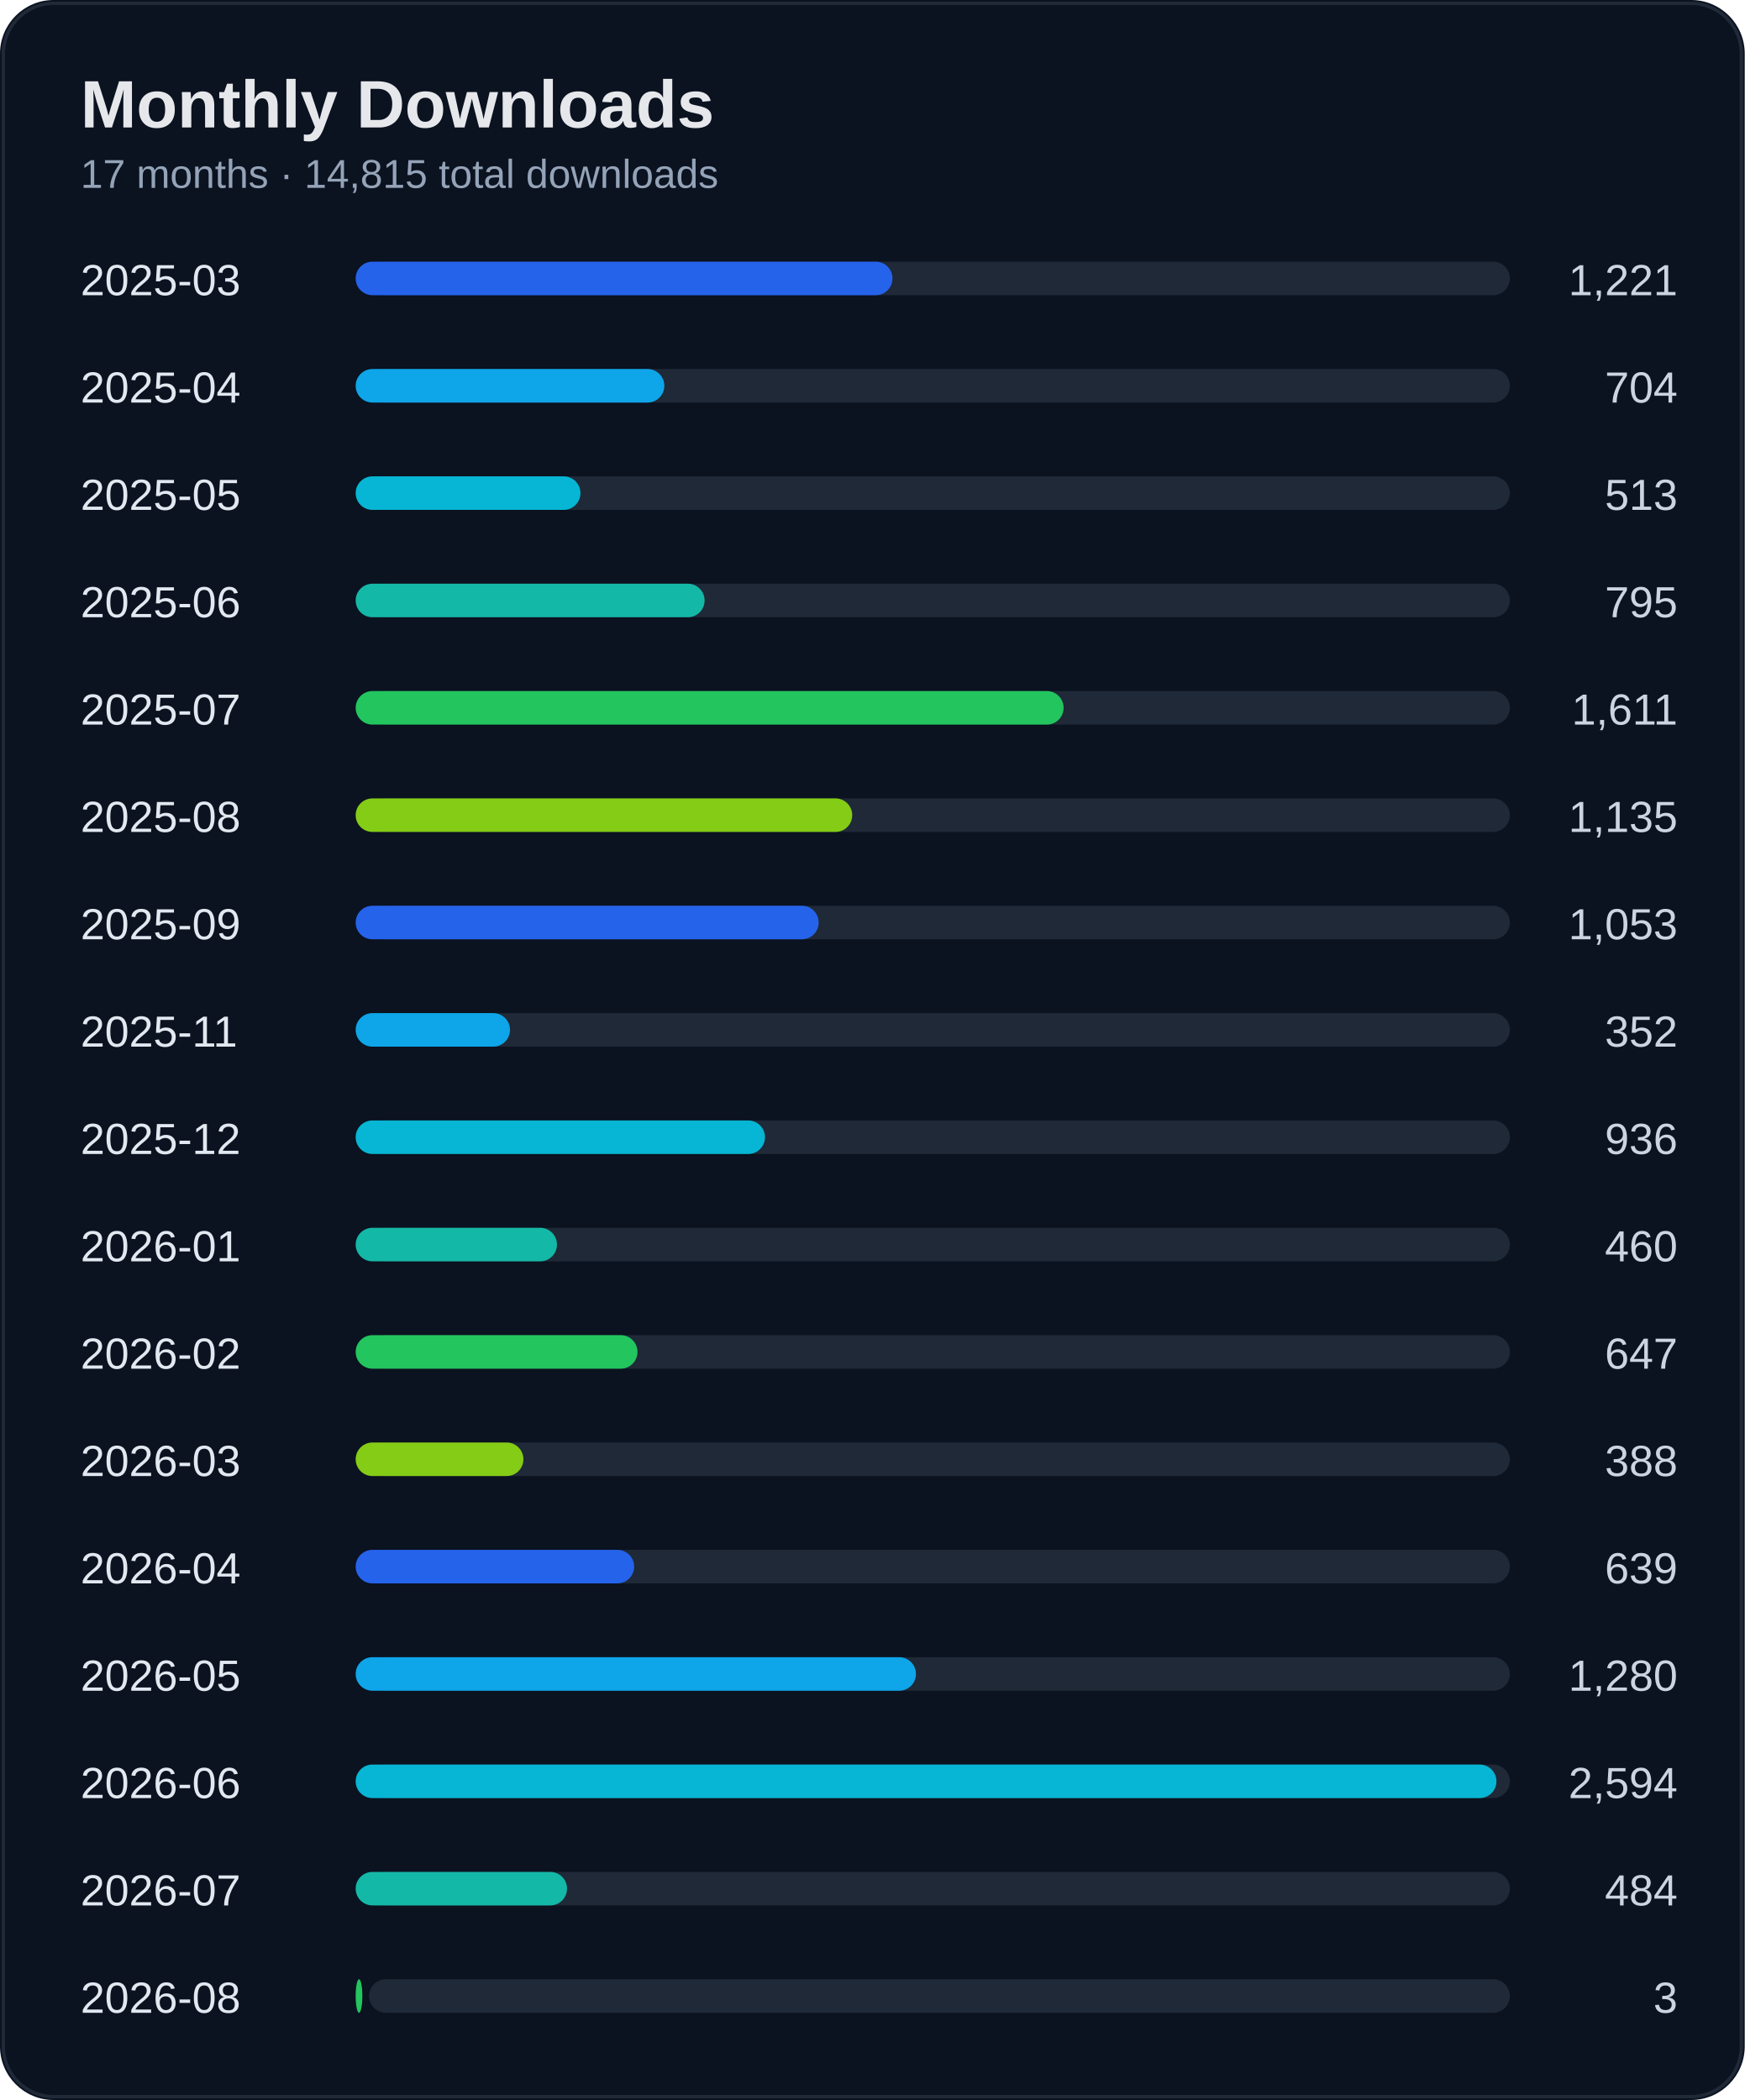
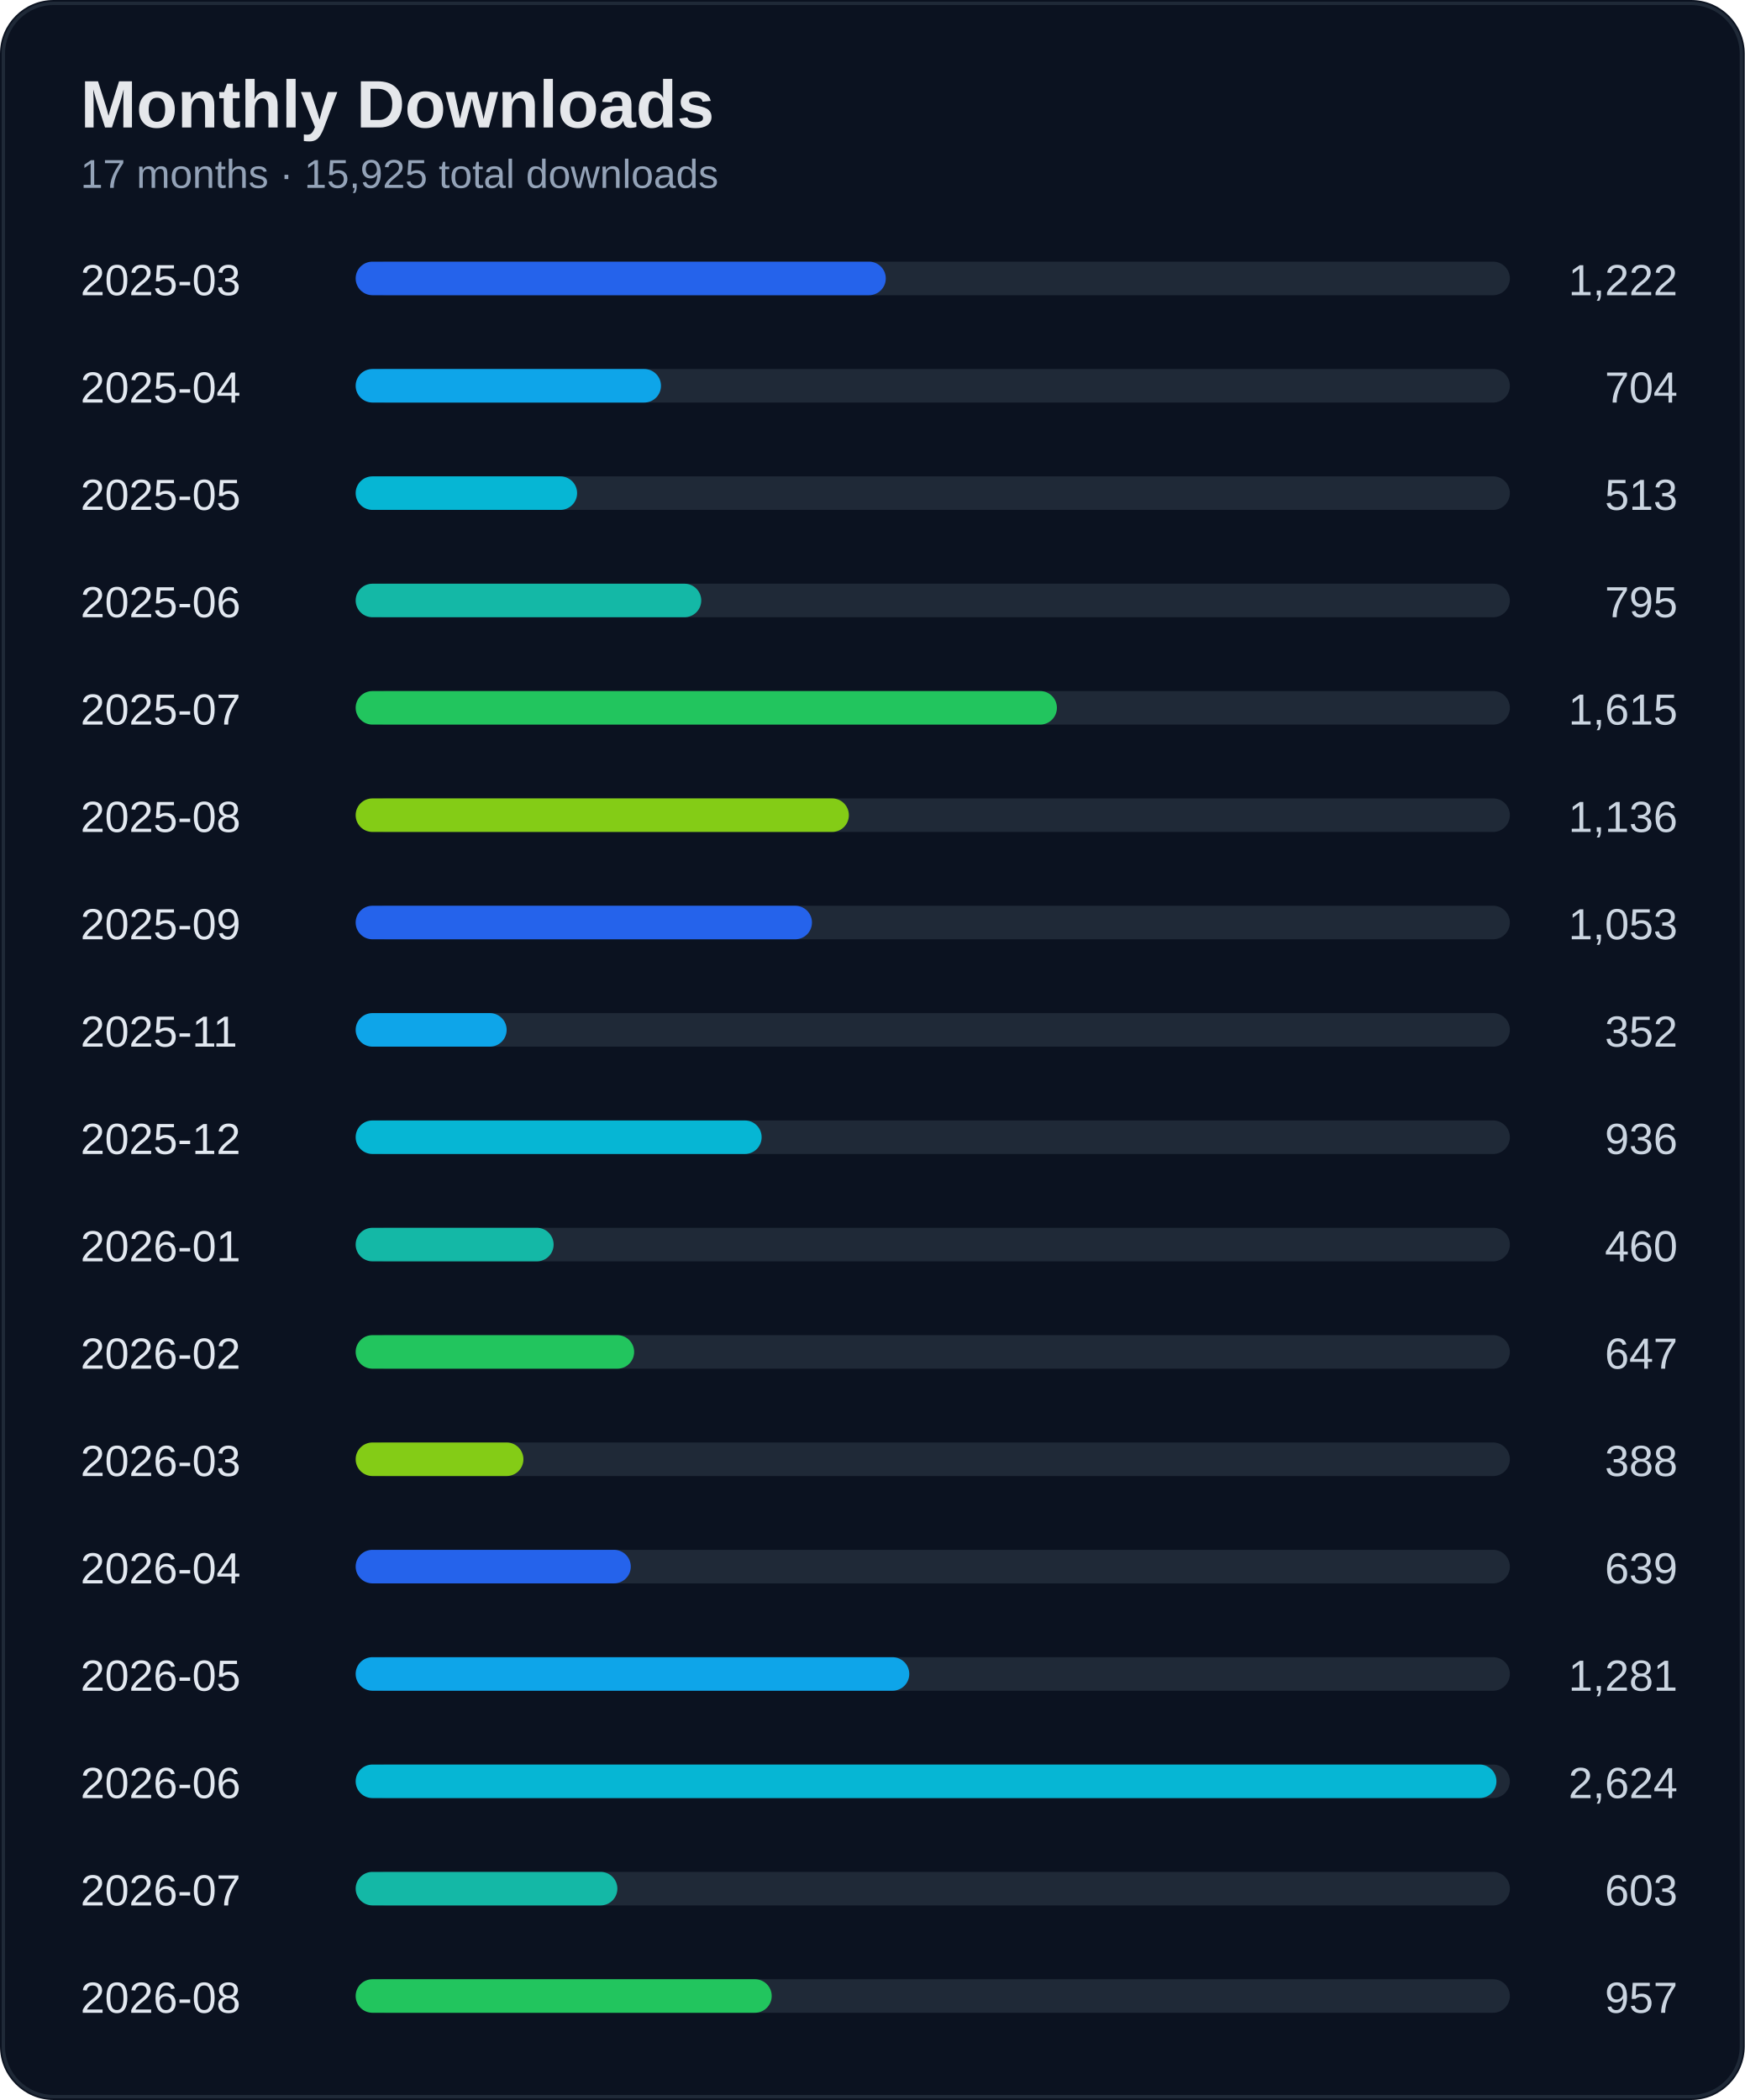
<svg xmlns="http://www.w3.org/2000/svg" width="520" height="626" viewBox="0 0 520 626">
  <rect width="100%" height="100%" rx="16" fill="#0b1220" />
  <rect x="1" y="1" width="518" height="624" rx="15" fill="none" stroke="#1f2937" />
  <text x="24" y="38" fill="#e5e7eb" font-size="20" font-weight="700" font-family="Segoe UI, Arial">Monthly Downloads</text>
-   <text x="24" y="56" fill="#94a3b8" font-size="12" font-family="Segoe UI, Arial">17 months · 14,815 total downloads</text>
+   <text x="24" y="56" fill="#94a3b8" font-size="12" font-family="Segoe UI, Arial">17 months · 15,925 total downloads</text>
  <text x="24" y="88" fill="#e2e8f0" font-size="13" font-family="Segoe UI, Arial">2025-03</text>
-   <text x="500" y="88" fill="#cbd5e1" font-size="13" text-anchor="end" font-family="Segoe UI, Arial">1,221</text>
+   <text x="500" y="88" fill="#cbd5e1" font-size="13" text-anchor="end" font-family="Segoe UI, Arial">1,222</text>
  <rect x="110" y="78" width="340" height="10" rx="5" fill="#1f2937" />
-   <rect x="106" y="78" width="160" height="10" rx="5" fill="#2563eb" />
+   <rect x="106" y="78" width="158" height="10" rx="5" fill="#2563eb" />
  <text x="24" y="120" fill="#e2e8f0" font-size="13" font-family="Segoe UI, Arial">2025-04</text>
  <text x="500" y="120" fill="#cbd5e1" font-size="13" text-anchor="end" font-family="Segoe UI, Arial">704</text>
  <rect x="110" y="110" width="340" height="10" rx="5" fill="#1f2937" />
-   <rect x="106" y="110" width="92" height="10" rx="5" fill="#0ea5e9" />
+   <rect x="106" y="110" width="91" height="10" rx="5" fill="#0ea5e9" />
  <text x="24" y="152" fill="#e2e8f0" font-size="13" font-family="Segoe UI, Arial">2025-05</text>
  <text x="500" y="152" fill="#cbd5e1" font-size="13" text-anchor="end" font-family="Segoe UI, Arial">513</text>
  <rect x="110" y="142" width="340" height="10" rx="5" fill="#1f2937" />
-   <rect x="106" y="142" width="67" height="10" rx="5" fill="#06b6d4" />
+   <rect x="106" y="142" width="66" height="10" rx="5" fill="#06b6d4" />
  <text x="24" y="184" fill="#e2e8f0" font-size="13" font-family="Segoe UI, Arial">2025-06</text>
  <text x="500" y="184" fill="#cbd5e1" font-size="13" text-anchor="end" font-family="Segoe UI, Arial">795</text>
  <rect x="110" y="174" width="340" height="10" rx="5" fill="#1f2937" />
-   <rect x="106" y="174" width="104" height="10" rx="5" fill="#14b8a6" />
+   <rect x="106" y="174" width="103" height="10" rx="5" fill="#14b8a6" />
  <text x="24" y="216" fill="#e2e8f0" font-size="13" font-family="Segoe UI, Arial">2025-07</text>
-   <text x="500" y="216" fill="#cbd5e1" font-size="13" text-anchor="end" font-family="Segoe UI, Arial">1,611</text>
+   <text x="500" y="216" fill="#cbd5e1" font-size="13" text-anchor="end" font-family="Segoe UI, Arial">1,615</text>
  <rect x="110" y="206" width="340" height="10" rx="5" fill="#1f2937" />
-   <rect x="106" y="206" width="211" height="10" rx="5" fill="#22c55e" />
+   <rect x="106" y="206" width="209" height="10" rx="5" fill="#22c55e" />
  <text x="24" y="248" fill="#e2e8f0" font-size="13" font-family="Segoe UI, Arial">2025-08</text>
-   <text x="500" y="248" fill="#cbd5e1" font-size="13" text-anchor="end" font-family="Segoe UI, Arial">1,135</text>
+   <text x="500" y="248" fill="#cbd5e1" font-size="13" text-anchor="end" font-family="Segoe UI, Arial">1,136</text>
  <rect x="110" y="238" width="340" height="10" rx="5" fill="#1f2937" />
-   <rect x="106" y="238" width="148" height="10" rx="5" fill="#84cc16" />
+   <rect x="106" y="238" width="147" height="10" rx="5" fill="#84cc16" />
  <text x="24" y="280" fill="#e2e8f0" font-size="13" font-family="Segoe UI, Arial">2025-09</text>
  <text x="500" y="280" fill="#cbd5e1" font-size="13" text-anchor="end" font-family="Segoe UI, Arial">1,053</text>
  <rect x="110" y="270" width="340" height="10" rx="5" fill="#1f2937" />
-   <rect x="106" y="270" width="138" height="10" rx="5" fill="#2563eb" />
+   <rect x="106" y="270" width="136" height="10" rx="5" fill="#2563eb" />
  <text x="24" y="312" fill="#e2e8f0" font-size="13" font-family="Segoe UI, Arial">2025-11</text>
  <text x="500" y="312" fill="#cbd5e1" font-size="13" text-anchor="end" font-family="Segoe UI, Arial">352</text>
  <rect x="110" y="302" width="340" height="10" rx="5" fill="#1f2937" />
-   <rect x="106" y="302" width="46" height="10" rx="5" fill="#0ea5e9" />
+   <rect x="106" y="302" width="45" height="10" rx="5" fill="#0ea5e9" />
  <text x="24" y="344" fill="#e2e8f0" font-size="13" font-family="Segoe UI, Arial">2025-12</text>
  <text x="500" y="344" fill="#cbd5e1" font-size="13" text-anchor="end" font-family="Segoe UI, Arial">936</text>
  <rect x="110" y="334" width="340" height="10" rx="5" fill="#1f2937" />
-   <rect x="106" y="334" width="122" height="10" rx="5" fill="#06b6d4" />
+   <rect x="106" y="334" width="121" height="10" rx="5" fill="#06b6d4" />
  <text x="24" y="376" fill="#e2e8f0" font-size="13" font-family="Segoe UI, Arial">2026-01</text>
  <text x="500" y="376" fill="#cbd5e1" font-size="13" text-anchor="end" font-family="Segoe UI, Arial">460</text>
  <rect x="110" y="366" width="340" height="10" rx="5" fill="#1f2937" />
-   <rect x="106" y="366" width="60" height="10" rx="5" fill="#14b8a6" />
+   <rect x="106" y="366" width="59" height="10" rx="5" fill="#14b8a6" />
  <text x="24" y="408" fill="#e2e8f0" font-size="13" font-family="Segoe UI, Arial">2026-02</text>
  <text x="500" y="408" fill="#cbd5e1" font-size="13" text-anchor="end" font-family="Segoe UI, Arial">647</text>
  <rect x="110" y="398" width="340" height="10" rx="5" fill="#1f2937" />
-   <rect x="106" y="398" width="84" height="10" rx="5" fill="#22c55e" />
+   <rect x="106" y="398" width="83" height="10" rx="5" fill="#22c55e" />
  <text x="24" y="440" fill="#e2e8f0" font-size="13" font-family="Segoe UI, Arial">2026-03</text>
  <text x="500" y="440" fill="#cbd5e1" font-size="13" text-anchor="end" font-family="Segoe UI, Arial">388</text>
  <rect x="110" y="430" width="340" height="10" rx="5" fill="#1f2937" />
  <rect x="106" y="430" width="50" height="10" rx="5" fill="#84cc16" />
  <text x="24" y="472" fill="#e2e8f0" font-size="13" font-family="Segoe UI, Arial">2026-04</text>
  <text x="500" y="472" fill="#cbd5e1" font-size="13" text-anchor="end" font-family="Segoe UI, Arial">639</text>
  <rect x="110" y="462" width="340" height="10" rx="5" fill="#1f2937" />
-   <rect x="106" y="462" width="83" height="10" rx="5" fill="#2563eb" />
+   <rect x="106" y="462" width="82" height="10" rx="5" fill="#2563eb" />
  <text x="24" y="504" fill="#e2e8f0" font-size="13" font-family="Segoe UI, Arial">2026-05</text>
-   <text x="500" y="504" fill="#cbd5e1" font-size="13" text-anchor="end" font-family="Segoe UI, Arial">1,280</text>
+   <text x="500" y="504" fill="#cbd5e1" font-size="13" text-anchor="end" font-family="Segoe UI, Arial">1,281</text>
  <rect x="110" y="494" width="340" height="10" rx="5" fill="#1f2937" />
-   <rect x="106" y="494" width="167" height="10" rx="5" fill="#0ea5e9" />
+   <rect x="106" y="494" width="165" height="10" rx="5" fill="#0ea5e9" />
  <text x="24" y="536" fill="#e2e8f0" font-size="13" font-family="Segoe UI, Arial">2026-06</text>
-   <text x="500" y="536" fill="#cbd5e1" font-size="13" text-anchor="end" font-family="Segoe UI, Arial">2,594</text>
+   <text x="500" y="536" fill="#cbd5e1" font-size="13" text-anchor="end" font-family="Segoe UI, Arial">2,624</text>
  <rect x="110" y="526" width="340" height="10" rx="5" fill="#1f2937" />
  <rect x="106" y="526" width="340" height="10" rx="5" fill="#06b6d4" />
  <text x="24" y="568" fill="#e2e8f0" font-size="13" font-family="Segoe UI, Arial">2026-07</text>
-   <text x="500" y="568" fill="#cbd5e1" font-size="13" text-anchor="end" font-family="Segoe UI, Arial">484</text>
+   <text x="500" y="568" fill="#cbd5e1" font-size="13" text-anchor="end" font-family="Segoe UI, Arial">603</text>
  <rect x="110" y="558" width="340" height="10" rx="5" fill="#1f2937" />
-   <rect x="106" y="558" width="63" height="10" rx="5" fill="#14b8a6" />
+   <rect x="106" y="558" width="78" height="10" rx="5" fill="#14b8a6" />
  <text x="24" y="600" fill="#e2e8f0" font-size="13" font-family="Segoe UI, Arial">2026-08</text>
-   <text x="500" y="600" fill="#cbd5e1" font-size="13" text-anchor="end" font-family="Segoe UI, Arial">3</text>
+   <text x="500" y="600" fill="#cbd5e1" font-size="13" text-anchor="end" font-family="Segoe UI, Arial">957</text>
  <rect x="110" y="590" width="340" height="10" rx="5" fill="#1f2937" />
-   <rect x="106" y="590" width="2" height="10" rx="5" fill="#22c55e" />
+   <rect x="106" y="590" width="124" height="10" rx="5" fill="#22c55e" />
</svg>
